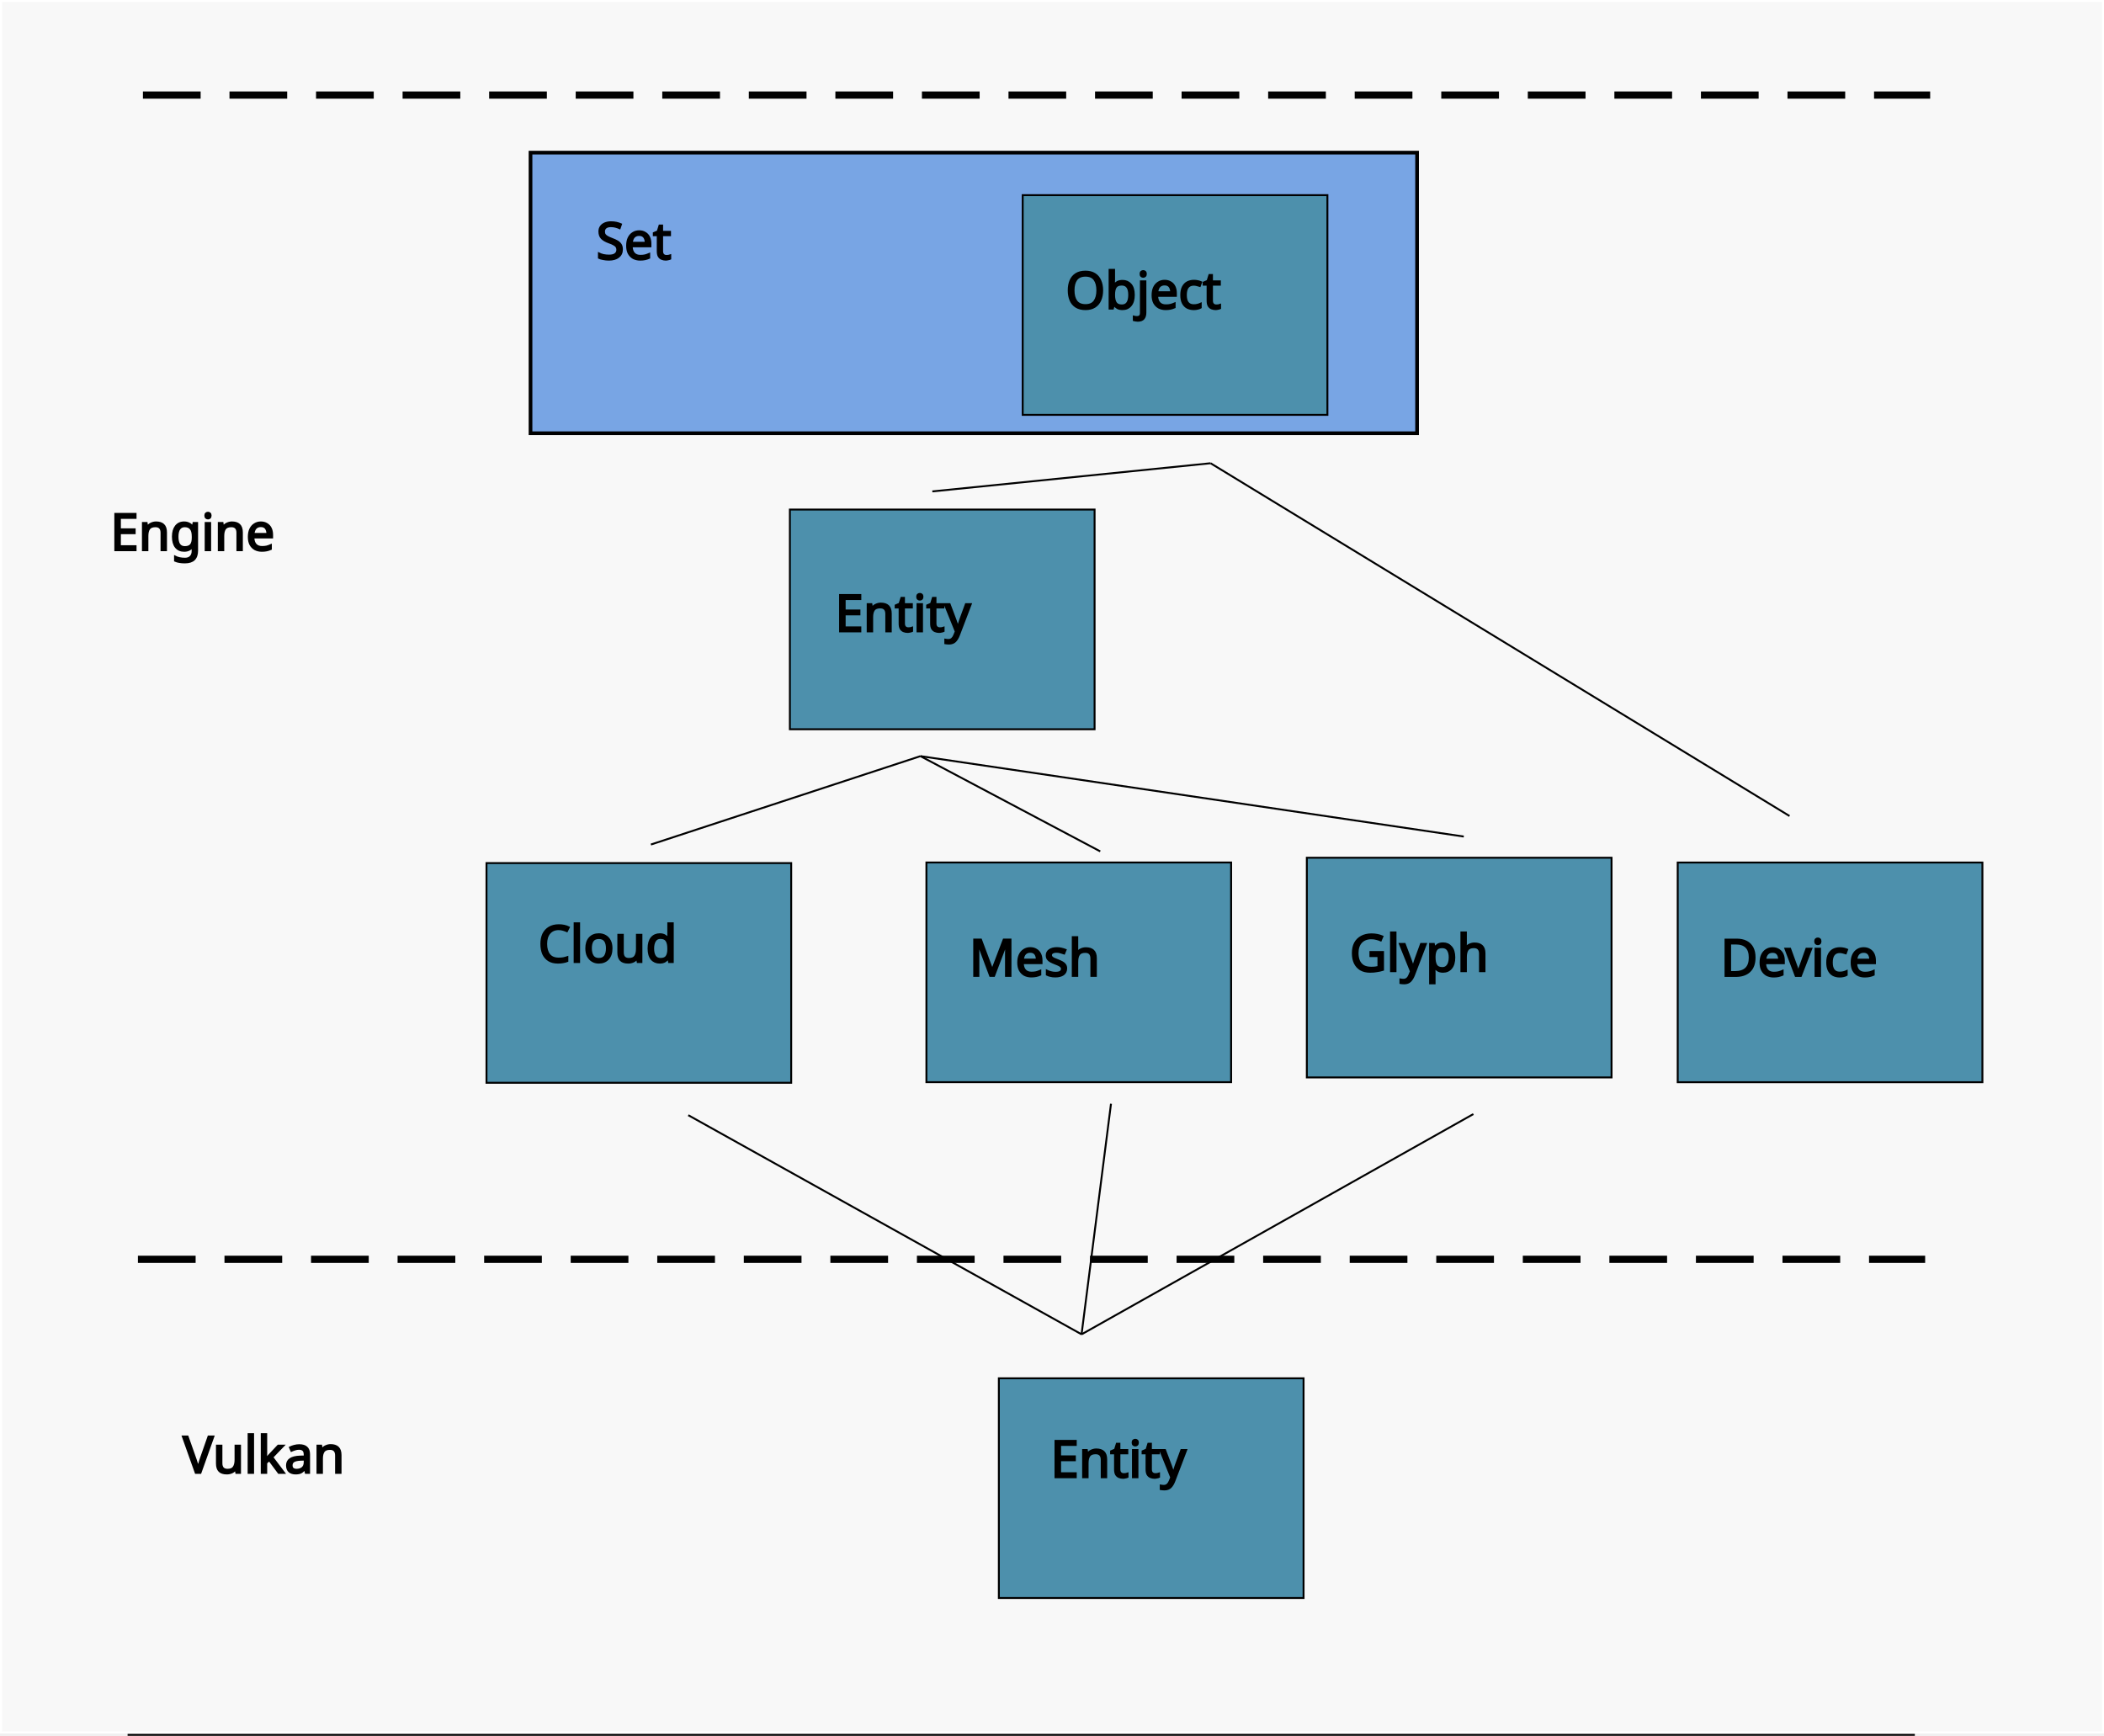
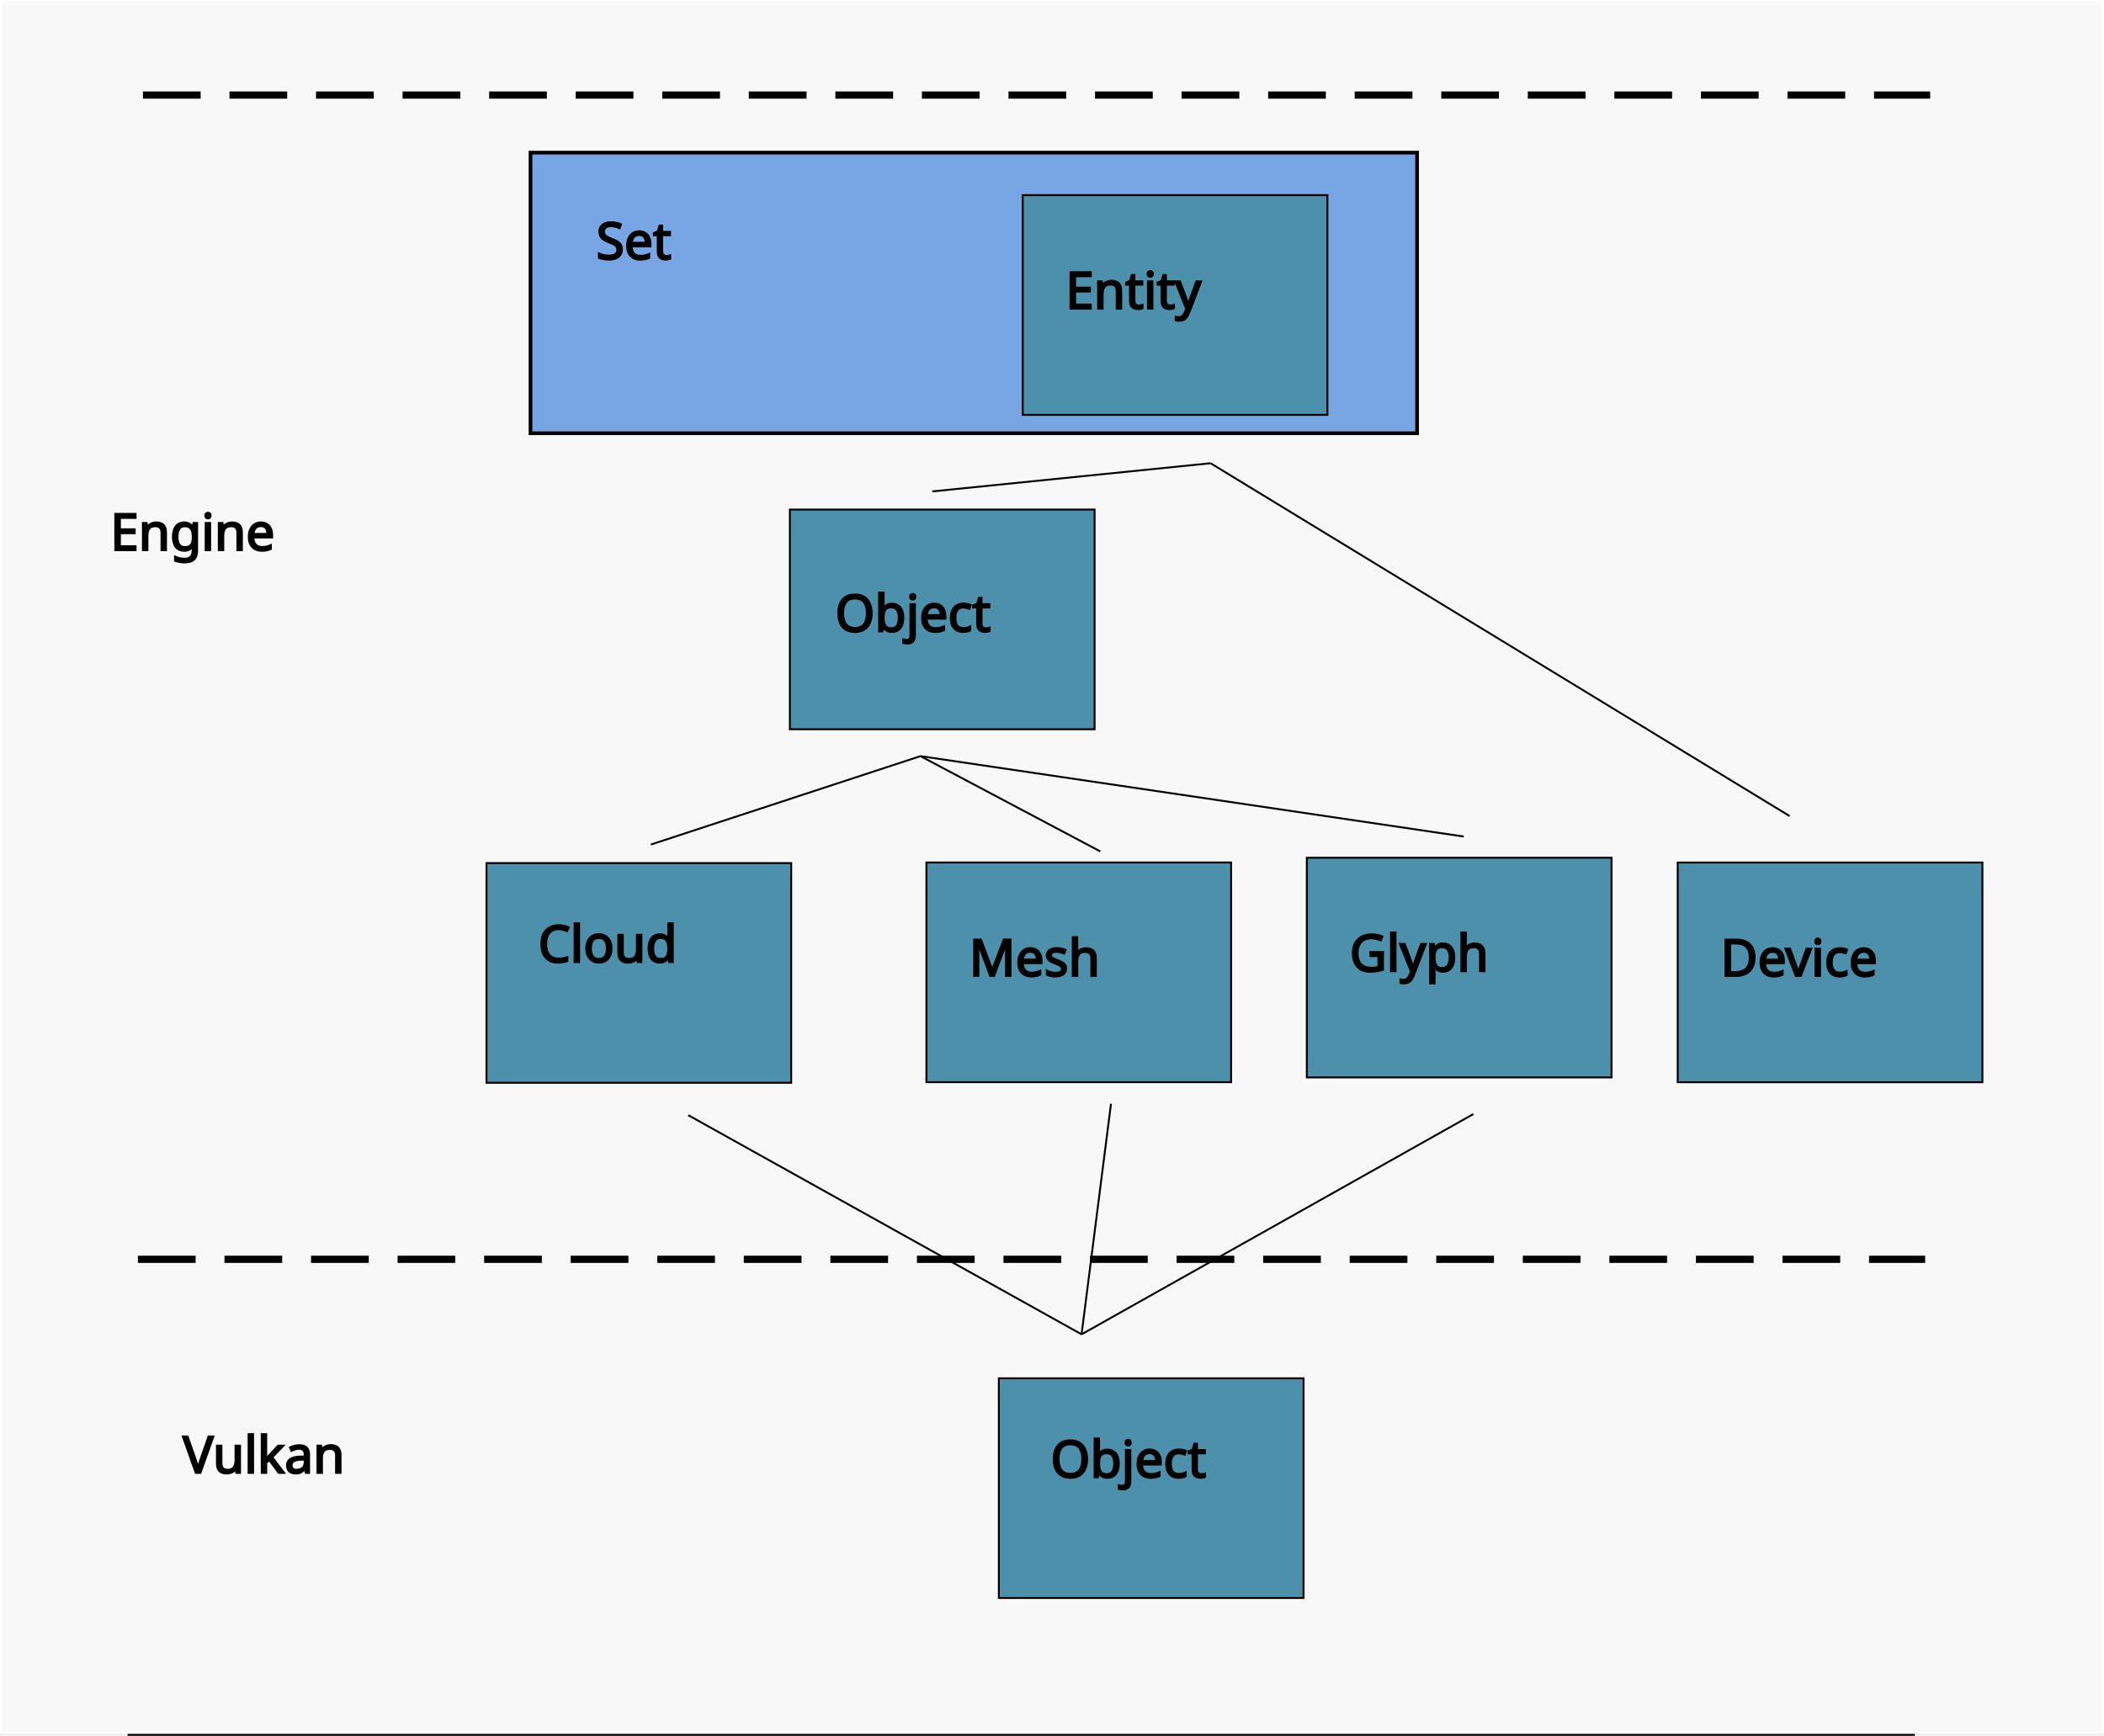
<svg xmlns="http://www.w3.org/2000/svg" width="291.696mm" height="240.681mm" viewBox="0 0 291.696 240.681" version="1.1" id="svg5">
  <defs id="defs2" />
  <g id="layer1" transform="translate(62.81276,1.057096)">
    <rect style="fill:#ffffff;fill-opacity:0.555;stroke:#ffffff;stroke-width:0.275" id="rect16124" width="291.421" height="240.079" x="-62.675" y="-0.92" />
    <rect style="fill:#78a5e4;fill-opacity:1;stroke:#000000;stroke-width:0.511;stroke-opacity:1" id="rect896-8" width="122.913" height="38.91" x="10.737" y="20.106" />
    <rect style="fill:#4d90ac;fill-opacity:1;stroke:#000000;stroke-width:0.265;stroke-opacity:1" id="rect896" width="42.244" height="30.462" x="78.973" y="26.002" />
    <text xml:space="preserve" style="font-size:7.056px;line-height:1.25;font-family:sans-serif;-inkscape-font-specification:'sans-serif, Normal';stroke:#000000;stroke-width:0.265;stroke-opacity:1" x="84.913" y="41.732" id="text1714">
-       <tspan id="tspan1712" style="stroke:#000000;stroke-width:0.265;stroke-opacity:1" x="84.913" y="41.732">Object</tspan>
+       <tspan id="tspan1712" style="stroke:#000000;stroke-width:0.265;stroke-opacity:1" x="84.913" y="41.732">Entity</tspan>
    </text>
    <rect style="fill:#4d90ac;fill-opacity:1;stroke:#000000;stroke-width:0.265;stroke-opacity:1" id="rect896-89" width="42.244" height="30.462" x="46.695" y="69.596" />
    <text xml:space="preserve" style="font-size:7.056px;line-height:1.25;font-family:sans-serif;-inkscape-font-specification:'sans-serif, Normal';stroke:#000000;stroke-width:0.265;stroke-opacity:1" x="52.963" y="86.492" id="text1714-64">
-       <tspan id="tspan1712-3" style="stroke:#000000;stroke-width:0.265;stroke-opacity:1" x="52.963" y="86.492">Entity</tspan>
+       <tspan id="tspan1712-3" style="stroke:#000000;stroke-width:0.265;stroke-opacity:1" x="52.963" y="86.492">Object</tspan>
    </text>
    <text xml:space="preserve" style="font-size:7.056px;line-height:1.25;font-family:sans-serif;-inkscape-font-specification:'sans-serif, Normal';stroke:#000000;stroke-width:0.265;stroke-opacity:1" x="19.862" y="34.867" id="text1714-83">
      <tspan id="tspan1712-1" style="stroke:#000000;stroke-width:0.265;stroke-opacity:1" x="19.862" y="34.867">Set</tspan>
    </text>
    <rect style="fill:#4d90ac;fill-opacity:1;stroke:#000000;stroke-width:0.265;stroke-opacity:1" id="rect896-1" width="42.244" height="30.462" x="4.634" y="118.615" />
    <text xml:space="preserve" style="font-size:7.056px;line-height:1.25;font-family:sans-serif;-inkscape-font-specification:'sans-serif, Normal';stroke:#000000;stroke-width:0.265;stroke-opacity:1" x="11.8" y="132.338" id="text1714-7">
      <tspan id="tspan1712-5" style="stroke:#000000;stroke-width:0.265;stroke-opacity:1" x="11.8" y="132.338">Cloud</tspan>
    </text>
    <rect style="fill:#4d90ac;fill-opacity:1;stroke:#000000;stroke-width:0.265;stroke-opacity:1" id="rect896-1-5" width="42.244" height="30.462" x="75.667" y="190.054" />
    <text xml:space="preserve" style="font-size:7.056px;line-height:1.25;font-family:sans-serif;-inkscape-font-specification:'sans-serif, Normal';stroke:#000000;stroke-width:0.265;stroke-opacity:1" x="82.832" y="203.778" id="text1714-7-9">
-       <tspan id="tspan1712-5-7" style="stroke:#000000;stroke-width:0.265;stroke-opacity:1" x="82.832" y="203.778">Entity</tspan>
+       <tspan id="tspan1712-5-7" style="stroke:#000000;stroke-width:0.265;stroke-opacity:1" x="82.832" y="203.778">Object</tspan>
    </text>
    <rect style="fill:#4d90ac;fill-opacity:1;stroke:#000000;stroke-width:0.265;stroke-opacity:1" id="rect896-9" width="42.244" height="30.462" x="65.624" y="118.532" />
    <text xml:space="preserve" style="font-size:7.056px;line-height:1.25;font-family:sans-serif;-inkscape-font-specification:'sans-serif, Normal';stroke:#000000;stroke-width:0.265;stroke-opacity:1" x="71.564" y="134.262" id="text1714-6">
      <tspan id="tspan1712-2" style="stroke:#000000;stroke-width:0.265;stroke-opacity:1" x="71.564" y="134.262">Mesh</tspan>
    </text>
    <rect style="fill:#4d90ac;fill-opacity:1;stroke:#000000;stroke-width:0.265;stroke-opacity:1" id="rect896-17" width="42.244" height="30.462" x="118.366" y="117.874" />
    <text xml:space="preserve" style="font-size:7.056px;line-height:1.25;font-family:sans-serif;-inkscape-font-specification:'sans-serif, Normal';stroke:#000000;stroke-width:0.265;stroke-opacity:1" x="124.305" y="133.604" id="text1714-8">
      <tspan id="tspan1712-57" style="stroke:#000000;stroke-width:0.265;stroke-opacity:1" x="124.305" y="133.604">Glyph</tspan>
    </text>
    <rect style="fill:#4d90ac;fill-opacity:1;stroke:#000000;stroke-width:0.265;stroke-opacity:1" id="rect896-17-4" width="42.244" height="30.462" x="169.782" y="118.538" />
    <text xml:space="preserve" style="font-size:7.056px;line-height:1.25;font-family:sans-serif;-inkscape-font-specification:'sans-serif, Normal';stroke:#000000;stroke-width:0.265;stroke-opacity:1" x="175.722" y="134.268" id="text1714-8-1">
      <tspan id="tspan1712-57-8" style="stroke:#000000;stroke-width:0.265;stroke-opacity:1" x="175.722" y="134.268">Device</tspan>
    </text>
    <text xml:space="preserve" style="font-size:7.056px;line-height:1.25;font-family:sans-serif;-inkscape-font-specification:'sans-serif, Normal';stroke:#000000;stroke-width:0.265;stroke-opacity:1" x="-47.516" y="75.237" id="text10767">
      <tspan id="tspan10765" style="stroke:#000000;stroke-width:0.265;stroke-opacity:1" x="-47.516" y="75.237">Engine</tspan>
    </text>
    <text xml:space="preserve" style="font-size:7.056px;line-height:1.25;font-family:sans-serif;-inkscape-font-specification:'sans-serif, Normal';stroke:#000000;stroke-width:0.265;stroke-opacity:1" x="-37.466" y="203.17" id="text11761">
      <tspan id="tspan11759" style="stroke:#000000;stroke-width:0.265;stroke-opacity:1" x="-37.466" y="203.17">Vulkan</tspan>
    </text>
    <path style="fill:none;stroke:#000000;stroke-width:0.265px;stroke-linecap:butt;stroke-linejoin:miter;stroke-opacity:1" d="m 32.608,153.571 54.526,30.385" id="path12747" />
    <path style="fill:none;stroke:#000000;stroke-width:0.265px;stroke-linecap:butt;stroke-linejoin:miter;stroke-opacity:1" d="m 91.215,151.981 -4.081,31.975" id="path12749" />
    <path style="fill:none;stroke:#000000;stroke-width:0.265px;stroke-linecap:butt;stroke-linejoin:miter;stroke-opacity:1" d="M 141.452,153.416 87.134,183.956" id="path12751" />
    <path style="fill:none;stroke:#000000;stroke-width:1;stroke-linecap:butt;stroke-linejoin:miter;stroke-miterlimit:4;stroke-dasharray:8,4;stroke-dashoffset:0;stroke-opacity:1" d="M -42.997,12.124 H 204.783" id="path12759" />
    <path style="fill:none;stroke:#000000;stroke-width:1;stroke-linecap:butt;stroke-linejoin:miter;stroke-miterlimit:4;stroke-dasharray:8,4;stroke-dashoffset:0;stroke-opacity:1" d="M -43.691,173.555 H 204.088" id="path12759-5" />
    <path style="fill:none;stroke:#000000;stroke-width:0.265px;stroke-linecap:butt;stroke-linejoin:miter;stroke-opacity:1" d="M -45.123,239.492 H 202.656" id="path12759-3" />
    <path style="fill:none;stroke:#000000;stroke-width:0.265px;stroke-linecap:butt;stroke-linejoin:miter;stroke-opacity:1" d="m 105.019,63.174 80.267,48.915" id="path14612" />
    <path style="fill:none;stroke:#000000;stroke-width:0.265px;stroke-linecap:butt;stroke-linejoin:miter;stroke-opacity:1" d="M 105.019,63.174 66.443,67.08" id="path14614" />
    <path style="fill:none;stroke:#000000;stroke-width:0.265px;stroke-linecap:butt;stroke-linejoin:miter;stroke-opacity:1" d="M 64.796,103.787 27.428,116.043" id="path14616" />
    <path style="fill:none;stroke:#000000;stroke-width:0.265px;stroke-linecap:butt;stroke-linejoin:miter;stroke-opacity:1" d="m 64.796,103.787 24.928,13.206" id="path14618" />
    <path style="fill:none;stroke:#000000;stroke-width:0.265px;stroke-linecap:butt;stroke-linejoin:miter;stroke-opacity:1" d="m 64.796,103.787 75.327,11.149" id="path14620" />
  </g>
</svg>
